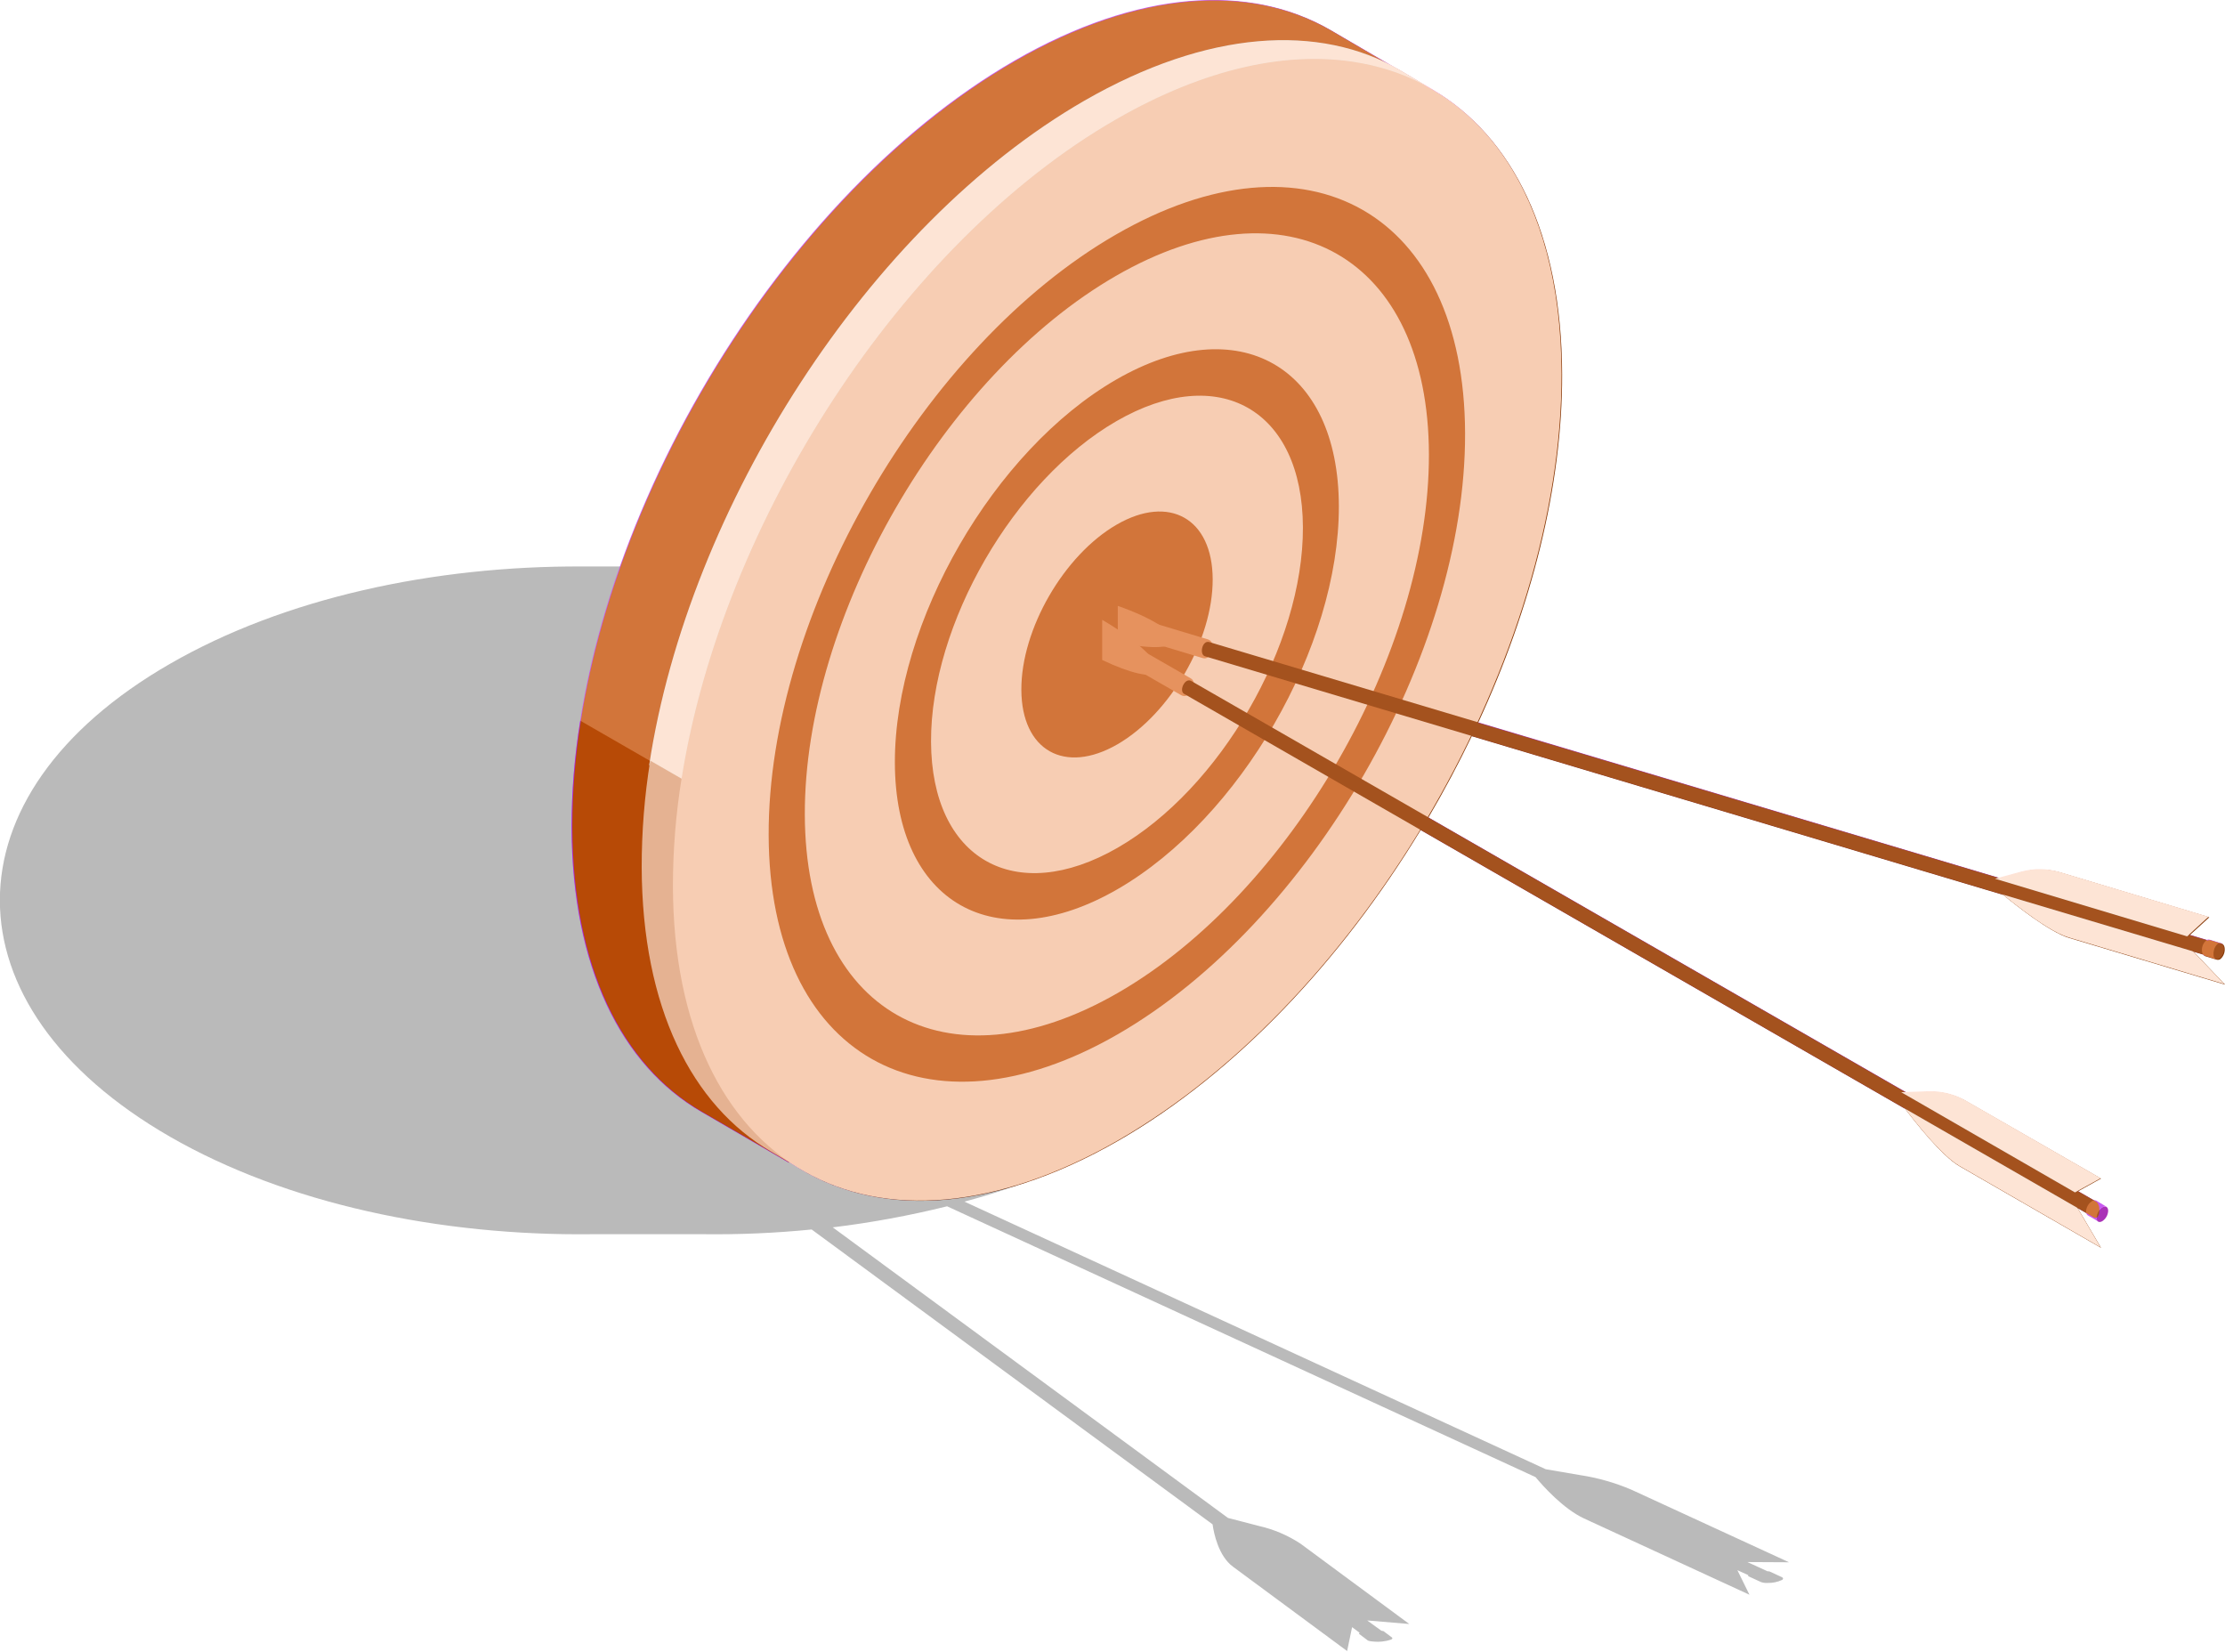
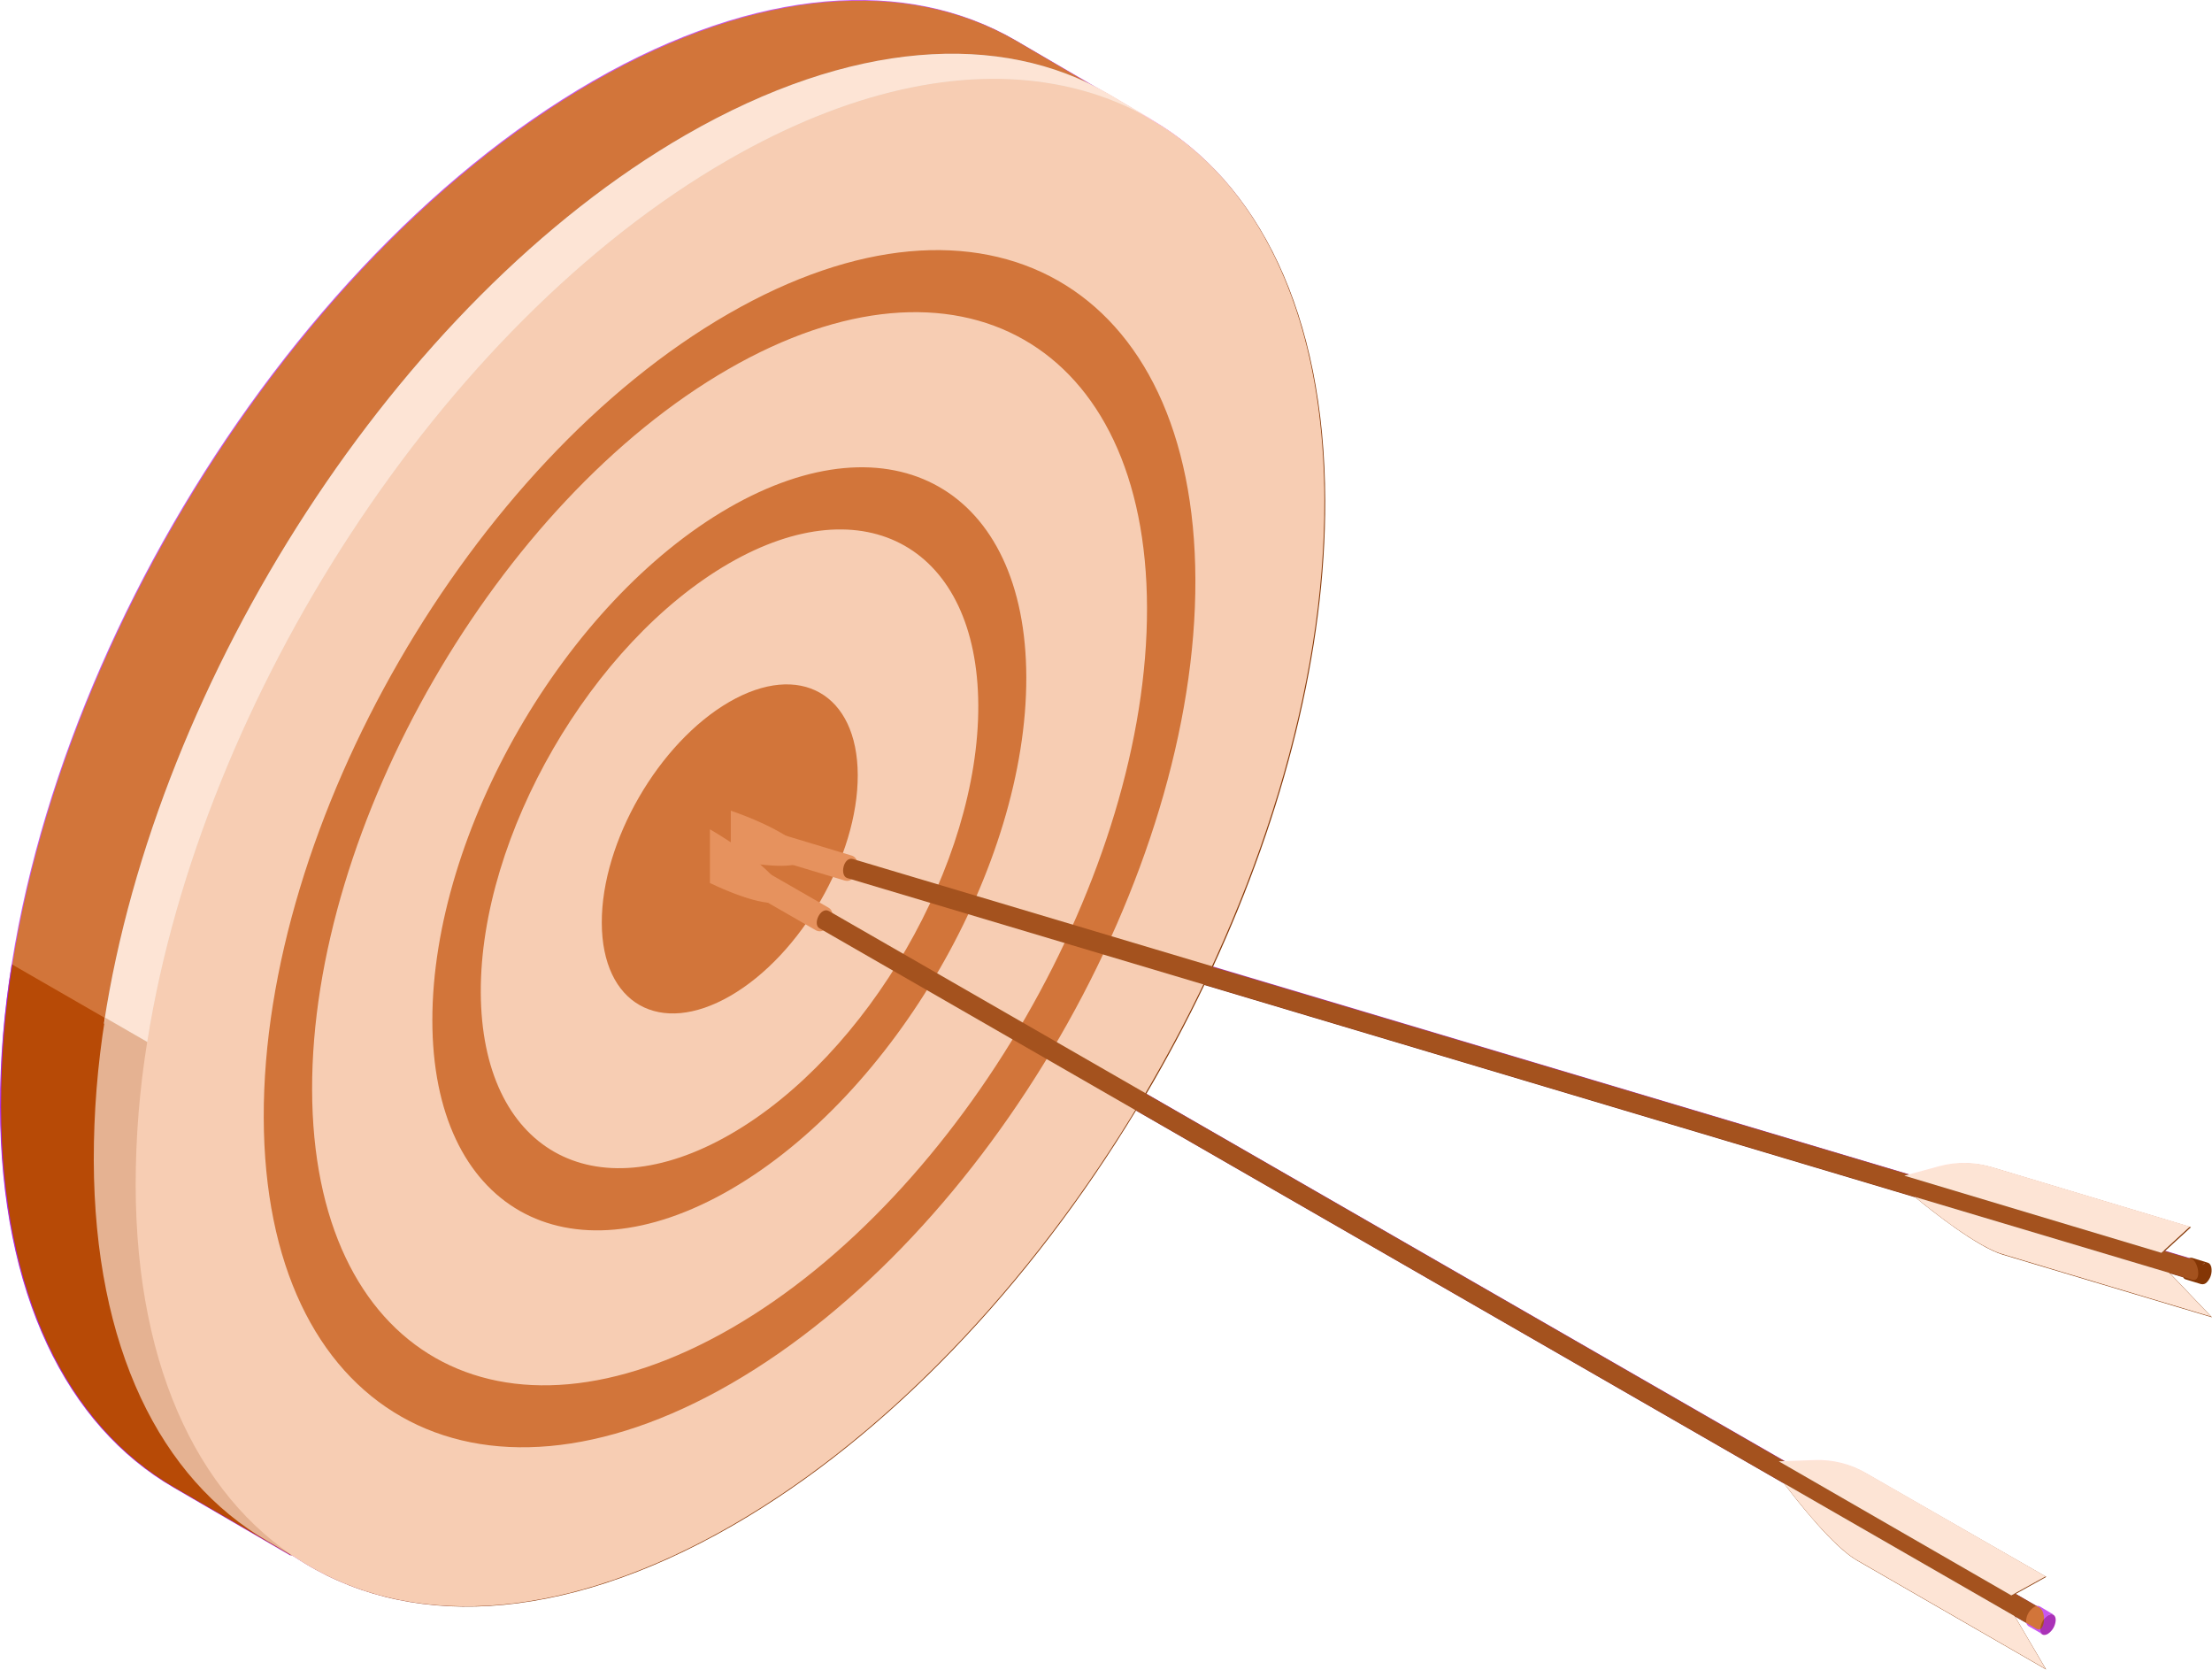
- <svg xmlns="http://www.w3.org/2000/svg" viewBox="0 0 509.46 378.02">
+ <svg xmlns="http://www.w3.org/2000/svg" viewBox="0 0 378.6 285.68">
  <defs>
-     <style>.cls-1,.cls-2,.cls-4{isolation:isolate;}.cls-2{fill-opacity:0.39;opacity:0.7;}.cls-3{fill:#c858f0;}.cls-4{fill:#aa22d6;opacity:0.9;}.cls-5{fill:#ffe2d7;}.cls-6{fill:#ef9ced;}.cls-7{fill:#ffbbfa;}.cls-8{fill:#de78ff;}.cls-9{fill:#aa32b7;}.cls-10{fill:#843605;mix-blend-mode:hue;}</style>
+     <style>.cls-1,.cls-3{isolation:isolate;}.cls-2{fill:#c858f0;}.cls-3{fill:#aa22d6;opacity:0.9;}.cls-4{fill:#ffe2d7;}.cls-5{fill:#ef9ced;}.cls-6{fill:#ffbbfa;}.cls-7{fill:#de78ff;}.cls-8{fill:#aa32b7;}.cls-9{fill:#843605;mix-blend-mode:hue;}</style>
  </defs>
  <g class="cls-1">
    <g id="Layer_2" data-name="Layer 2">
      <g id="Layer_1-2" data-name="Layer 1">
-         <path class="cls-2" d="M408,361.09l-2.81-1.3a1.63,1.63,0,0,0-.49-.05l-4.6-2.11,9.53.05-36.05-16.6a48.23,48.23,0,0,0-11.75-3.35l-7.9-1.35L220.82,275.11a157.54,157.54,0,0,0,36.53-14.82c51.86-29.91,51.86-78.36,0-108.27-25.6-14.76-59.11-22.17-92.67-22.33H133.4C99.19,129.53,65,136.94,38.89,152-13,181.88-13,230.33,38.89,260.23c26.69,15.36,61.81,22.77,96.78,22.34H161a223.39,223.39,0,0,0,24.85-1.08L277.65,349c.27,2,1.35,7.25,4.65,9.68L308.45,378l1.14-5.47,1.73,1.3c-.06.11-.22.16-.16.22l1.94,1.46c-.05.05.44.27,1.36.32a9.56,9.56,0,0,0,4-.43c.38-.16.43-.32.27-.49l-1.95-1.46a3.37,3.37,0,0,0-.49-.1L313.05,371l9.63.81-24.89-18.38a28.89,28.89,0,0,0-9.53-4.06l-7.09-1.84L190.67,281a218.5,218.5,0,0,0,26.19-4.82l134.73,62c1.62,1.95,6.33,7.25,11.09,9.46l37.89,17.47-2.76-5.62,2.49,1.13c0,.11-.1.22.06.27l2.81,1.3a3.63,3.63,0,0,0,1.52.22,7.46,7.46,0,0,0,3.41-.71C408.37,361.41,408.31,361.25,408,361.09ZM313.43,375c-.22.11-.33.16-.38.27C313.16,375.2,313.27,375.1,313.43,375ZM403,361.9c0-.11.05-.16.16-.27A.29.29,0,0,0,403,361.9Z" />
-         <path class="cls-3" d="M304.66,6.88c-18.51-10.76-44.12-9.25-72.37,7C176.21,46.25,130.69,125,130.91,189.39c.11,32,11.42,54.51,29.71,65.11l20,11.63,144-247.62Z" />
-         <path class="cls-4" d="M132.86,165a150.85,150.85,0,0,0-2,24.44c.11,32,11.42,54.51,29.71,65.11l20,11.63L212.7,211Z" />
-         <path class="cls-5" d="M320.63,16.07c-18.51-10.76-44.12-9.25-72.37,7-49.42,28.5-90.61,93-99.6,152l3.57,9.41c12.62,33.42,58.41,37.2,76.38,6.32L327.83,20.34Z" />
-         <path class="cls-6" d="M148.88,174.14a152.2,152.2,0,0,0-1.95,24.45c.11,32,11.42,54.51,29.72,65.11l7.14,4.21,32.1-55.16Z" />
-         <path class="cls-7" d="M255.46,27.37c-49.1,28.29-90.07,92.15-99.38,150.77a154.5,154.5,0,0,0-2,24.72c.16,64.4,45.95,90.47,102.08,58.13S357.76,149.92,357.54,85.51c-.11-40.72-18.45-66.14-46.17-71.11C295.3,11.48,276.08,15.48,255.46,27.37Z" />
-         <path class="cls-3" d="M255.57,86.91c-28,16.17-50.72,55.49-50.67,87.66s22.95,45.21,51,29,50.72-55.48,50.66-87.66S283.6,70.75,255.57,86.91Zm.32,107.19c-23.49,13.52-42.6,2.59-42.71-24.28S232.13,110,255.62,96.43s42.6-2.65,42.71,24.28S279.38,180.58,255.89,194.1Z" />
-         <path class="cls-3" d="M255.67,120.12c-12.07,7-21.86,23.9-21.81,37.8s9.91,19.47,22,12.49,21.86-23.9,21.81-37.8S267.74,113.14,255.67,120.12Z" />
-         <path class="cls-3" d="M255.51,53.71c-44,25.36-79.68,87.07-79.51,137.52s36.05,70.9,80,45.53,79.62-87.06,79.46-137.57S299.46,28.35,255.51,53.71ZM256,227.3c-39.41,22.71-71.61,4.44-71.72-40.83s31.83-100.58,71.23-123.3,71.56-4.38,71.67,40.83S295.4,204.59,256,227.3Z" />
-         <path class="cls-8" d="M272.67,155.32l-14.29-8.22a2.22,2.22,0,0,0-2.22,3.84l14.29,8.22C272.4,160.3,274.46,156.35,272.67,155.32Z" />
-         <path class="cls-5" d="M481,285.6l-32.36-18.66c-5-2.87-13.27-14.22-13.27-14.22l39.79,22.93Z" />
-         <path class="cls-9" d="M479.87,275.05,272.78,155.92c-1.46-.87-2.87,2.21-1.68,2.92L479.28,278.62C480.74,279.49,481.06,275.75,479.87,275.05Z" />
-         <path class="cls-5" d="M481,269.75,450.16,252a16.16,16.16,0,0,0-8.66-2.16l-6.18.22L475.11,273Z" />
-         <path class="cls-8" d="M252.37,141.91v9.19c6.28,3,11.64,4.33,12.56,2.71C266,151.92,260.44,146.62,252.37,141.91Z" />
-         <path class="cls-9" d="M480,278.78c0,.87.6,1.25,1.36.81a3,3,0,0,0,1.35-2.38c0-.86-.59-1.24-1.35-.81A3,3,0,0,0,480,278.78Z" />
-         <path class="cls-3" d="M482.36,276.3,480,274.89a.93.93,0,0,0-1,.11,3,3,0,0,0-1.36,2.38,1,1,0,0,0,.38.86l2.44,1.41a1,1,0,0,1-.38-.87,3,3,0,0,1,1.35-2.38A1,1,0,0,1,482.36,276.3Z" />
-         <path class="cls-8" d="M276.62,146.4l-15.8-4.76a2.22,2.22,0,0,0-1.25,4.27l15.81,4.76C277.54,151.32,278.62,147,276.62,146.4Z" />
-         <path class="cls-5" d="M509.32,225.3l-35.78-10.71c-5.52-1.67-16.18-10.81-16.18-10.81l44,13.19Z" />
-         <path class="cls-9" d="M505.85,215.35,276.89,147c-1.62-.48-2.33,2.82-1,3.25L506.12,219C507.75,219.41,507.15,215.73,505.85,215.35Z" />
-         <path class="cls-5" d="M505.69,209.89l-34-10.22a16.18,16.18,0,0,0-8.94-.11l-5.95,1.62,44,13.2Z" />
-         <path class="cls-8" d="M255.94,138.72v8.33c6.82,1.51,12.29,1.51,12.83-.22C269.31,144.89,263.47,141.32,255.94,138.72Z" />
-         <path class="cls-9" d="M506.88,218.86c.22.87.87,1,1.52.44a2.93,2.93,0,0,0,.76-2.6c-.22-.86-.87-1-1.52-.43A2.9,2.9,0,0,0,506.88,218.86Z" />
-         <path class="cls-3" d="M508.56,215.94l-2.65-.81a.88.88,0,0,0-.92.33,2.88,2.88,0,0,0-.76,2.59c.11.44.32.71.6.76l2.65.81a1,1,0,0,1-.6-.76,3,3,0,0,1,.76-2.59A1,1,0,0,1,508.56,215.94Z" />
-         <path class="cls-10" d="M450.3,252.17a16.08,16.08,0,0,0-8.66-2.17l-5.12.18-109.46-63c3.57-6.07,6.89-12.3,9.93-18.63l121.69,36.34c2.92,2.4,10.6,8.49,15,9.82l35.78,10.71-7.18-7.52,2.26.68a.66.66,0,0,0,.43.35l2.61.8a1,1,0,0,0,1-.31,2.93,2.93,0,0,0,.76-2.6c-.12-.45-.35-.7-.63-.76l-2.62-.81a.7.7,0,0,0-.57.07l-4.12-1.23,4.47-4.08-34-10.22a16.14,16.14,0,0,0-8.93-.11l-5.1,1.39L338.45,165.48c12.17-26.33,19.32-54.21,19.23-79.82-.08-32-11.43-54.53-29.73-65.14l0,0-7.2-4.28c-.79-.46-1.6-.88-2.41-1.3L304.8,7c-18.51-10.76-44.11-9.25-72.37,7-49.14,28.34-90.17,92.31-99.43,151h0a152.12,152.12,0,0,0-1.95,24.08v.36c.11,32,11.42,54.51,29.71,65.11l20,11.63,0-.08.53.31c18.67,12.49,45.39,11.69,75-5.37,26.65-15.37,50.92-41.22,69-71l110.94,63.83c2.19,2.9,8.38,10.82,12.47,13.15l32.37,18.66-5.34-9.08,3.66,2.1c1.46.87,1.78-2.86.59-3.57l-4.15-2.39,5.24-2.91Zm57.93-36a1.55,1.55,0,0,0-.45.29A1.22,1.22,0,0,1,508.23,216.13Z" />
+         <path class="cls-2" d="M173.8,6.88c-18.51-10.76-44.12-9.25-72.37,7C45.35,46.25-.17,125,.05,189.39c.11,32,11.42,54.51,29.71,65.11l20,11.63,144-247.62Z" />
+         <path class="cls-3" d="M2,165a150.44,150.44,0,0,0-2,24.44c.11,32,11.42,54.51,29.71,65.11l20,11.63L81.84,211Z" />
+         <path class="cls-4" d="M189.77,16.07c-18.51-10.76-44.12-9.25-72.37,7-49.42,28.5-90.61,93-99.6,152l3.57,9.41C34,217.9,79.78,221.68,97.75,190.8L197,20.34Z" />
+         <path class="cls-5" d="M18,174.14a151.74,151.74,0,0,0-1.95,24.45c.11,32,11.42,54.51,29.72,65.11l7.14,4.21L85,212.75Z" />
+         <path class="cls-6" d="M124.6,27.37C75.5,55.66,34.53,119.52,25.22,178.14a153.88,153.88,0,0,0-2,24.72c.16,64.4,46,90.47,102.08,58.13S226.9,149.92,226.68,85.51c-.11-40.72-18.45-66.14-46.17-71.11C164.44,11.48,145.22,15.48,124.6,27.37Z" />
+         <path class="cls-2" d="M124.71,86.91C96.71,103.08,74,142.4,74,174.57s22.95,45.21,51,29,50.72-55.48,50.66-87.66S152.74,70.75,124.71,86.91ZM125,194.1c-23.49,13.52-42.6,2.59-42.71-24.28s19-59.82,42.44-73.39,42.6-2.65,42.71,24.28S148.52,180.58,125,194.1Z" />
+         <path class="cls-2" d="M124.81,120.12c-12.07,7-21.86,23.9-21.81,37.8s9.91,19.47,22,12.49,21.86-23.9,21.81-37.8S136.88,113.14,124.81,120.12Z" />
+         <path class="cls-2" d="M124.65,53.71C80.65,79.07,45,140.78,45.14,191.23s36.05,70.9,80,45.53S204.76,149.7,204.6,99.19,168.6,28.35,124.65,53.71Zm.49,173.59C85.73,250,53.53,231.74,53.42,186.47S85.25,85.89,124.65,63.17s71.56-4.38,71.67,40.83S164.54,204.59,125.14,227.3Z" />
+         <path class="cls-7" d="M141.81,155.32l-14.29-8.22a2.22,2.22,0,0,0-2.22,3.84l14.29,8.22C141.54,160.3,143.6,156.35,141.81,155.32Z" />
+         <path class="cls-4" d="M350.14,285.6l-32.36-18.66c-5-2.87-13.27-14.22-13.27-14.22l39.79,22.93Z" />
+         <path class="cls-8" d="M349,275.05,141.92,155.92c-1.46-.87-2.87,2.21-1.68,2.92L348.42,278.62C349.88,279.49,350.2,275.75,349,275.05Z" />
+         <path class="cls-4" d="M350.14,269.75,319.3,252a16.14,16.14,0,0,0-8.66-2.16l-6.18.22L344.25,273Z" />
+         <path class="cls-7" d="M121.51,141.91v9.19c6.28,3,11.64,4.33,12.56,2.71C135.14,151.92,129.58,146.62,121.51,141.91Z" />
+         <path class="cls-8" d="M349.14,278.78c0,.87.6,1.25,1.36.81a3,3,0,0,0,1.35-2.38c0-.86-.59-1.24-1.35-.81A3,3,0,0,0,349.14,278.78Z" />
+         <path class="cls-2" d="M351.5,276.3l-2.36-1.41a.93.93,0,0,0-1,.11,3,3,0,0,0-1.36,2.38,1,1,0,0,0,.38.86l2.44,1.41a1,1,0,0,1-.38-.87,3,3,0,0,1,1.35-2.38A1,1,0,0,1,351.5,276.3Z" />
+         <path class="cls-7" d="M145.76,146.4,130,141.64a2.22,2.22,0,1,0-1.25,4.27l15.81,4.76C146.68,151.32,147.76,147,145.76,146.4Z" />
+         <path class="cls-4" d="M378.46,225.3l-35.78-10.71c-5.52-1.67-16.18-10.81-16.18-10.81l44,13.19Z" />
+         <path class="cls-8" d="M375,215.35,146,147c-1.62-.48-2.33,2.82-1,3.25L375.26,219C376.89,219.41,376.29,215.73,375,215.35Z" />
+         <path class="cls-4" d="M374.83,209.89l-34-10.22a16.27,16.27,0,0,0-8.94-.11l-5.95,1.62,44,13.2Z" />
+         <path class="cls-7" d="M125.08,138.72v8.33c6.82,1.51,12.29,1.51,12.83-.22C138.45,144.89,132.61,141.32,125.08,138.72Z" />
+         <path class="cls-9" d="M319.44,252.17a16.12,16.12,0,0,0-8.66-2.17l-5.12.18-109.46-63c3.57-6.07,6.89-12.3,9.93-18.63l121.69,36.34c2.92,2.4,10.6,8.49,15,9.82l35.78,10.71-7.18-7.52,2.26.68a.63.63,0,0,0,.43.35l2.61.8a1,1,0,0,0,1-.31,2.93,2.93,0,0,0,.76-2.6c-.12-.45-.35-.7-.63-.76l-2.62-.81a.71.71,0,0,0-.57.07l-4.12-1.23L375,210l-34-10.22a16.23,16.23,0,0,0-8.93-.11l-5.1,1.39L207.59,165.48c12.17-26.33,19.32-54.21,19.23-79.82-.08-32-11.43-54.53-29.73-65.14h0l-7.2-4.28c-.79-.46-1.6-.88-2.41-1.3L173.94,7c-18.51-10.76-44.11-9.25-72.37,7C52.43,42.34,11.4,106.31,2.14,165h0A151.77,151.77,0,0,0,.19,189.08v.36c.11,32,11.42,54.51,29.71,65.11l20,11.63v-.08l.53.31c18.67,12.49,45.39,11.69,75-5.37,26.65-15.37,50.92-41.22,69-71l110.94,63.83c2.19,2.9,8.38,10.82,12.47,13.15l32.37,18.66-5.34-9.08,3.66,2.1c1.46.87,1.78-2.86.59-3.57L345,272.74l5.24-2.91Zm57.93-36a1.51,1.51,0,0,0-.45.29,1.35,1.35,0,0,1,.45-.33Z" />
      </g>
    </g>
  </g>
</svg>
